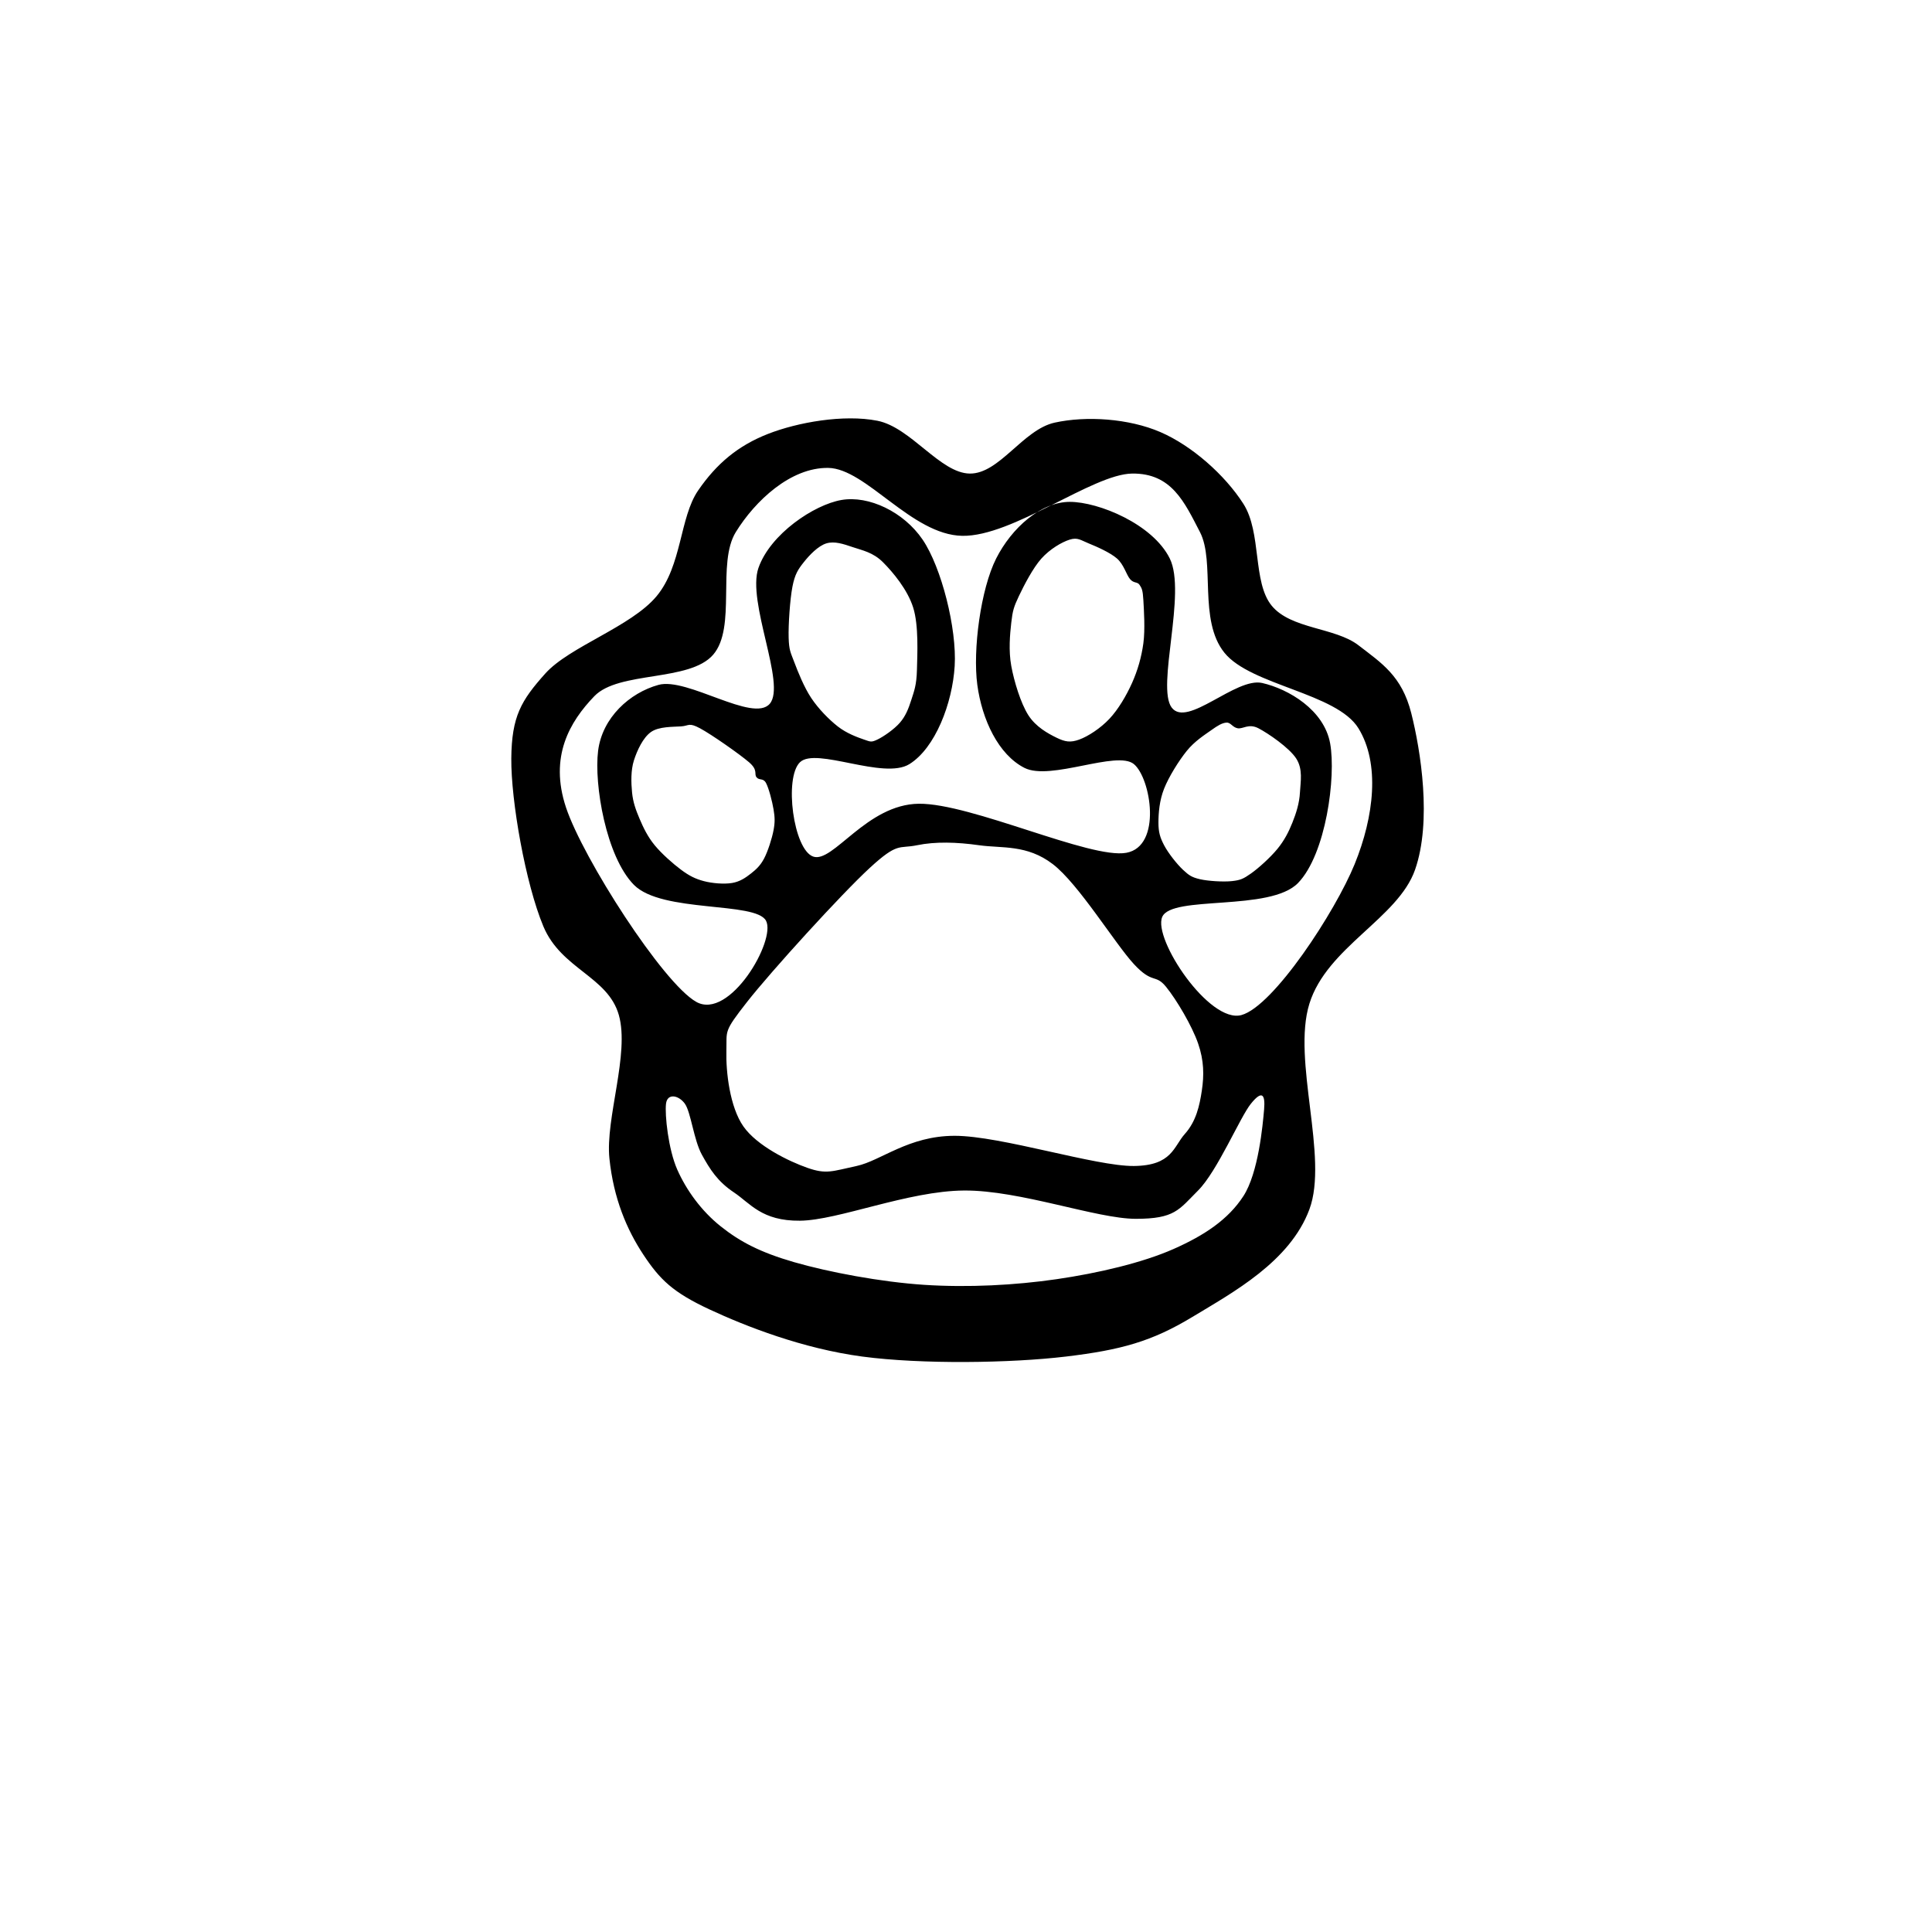
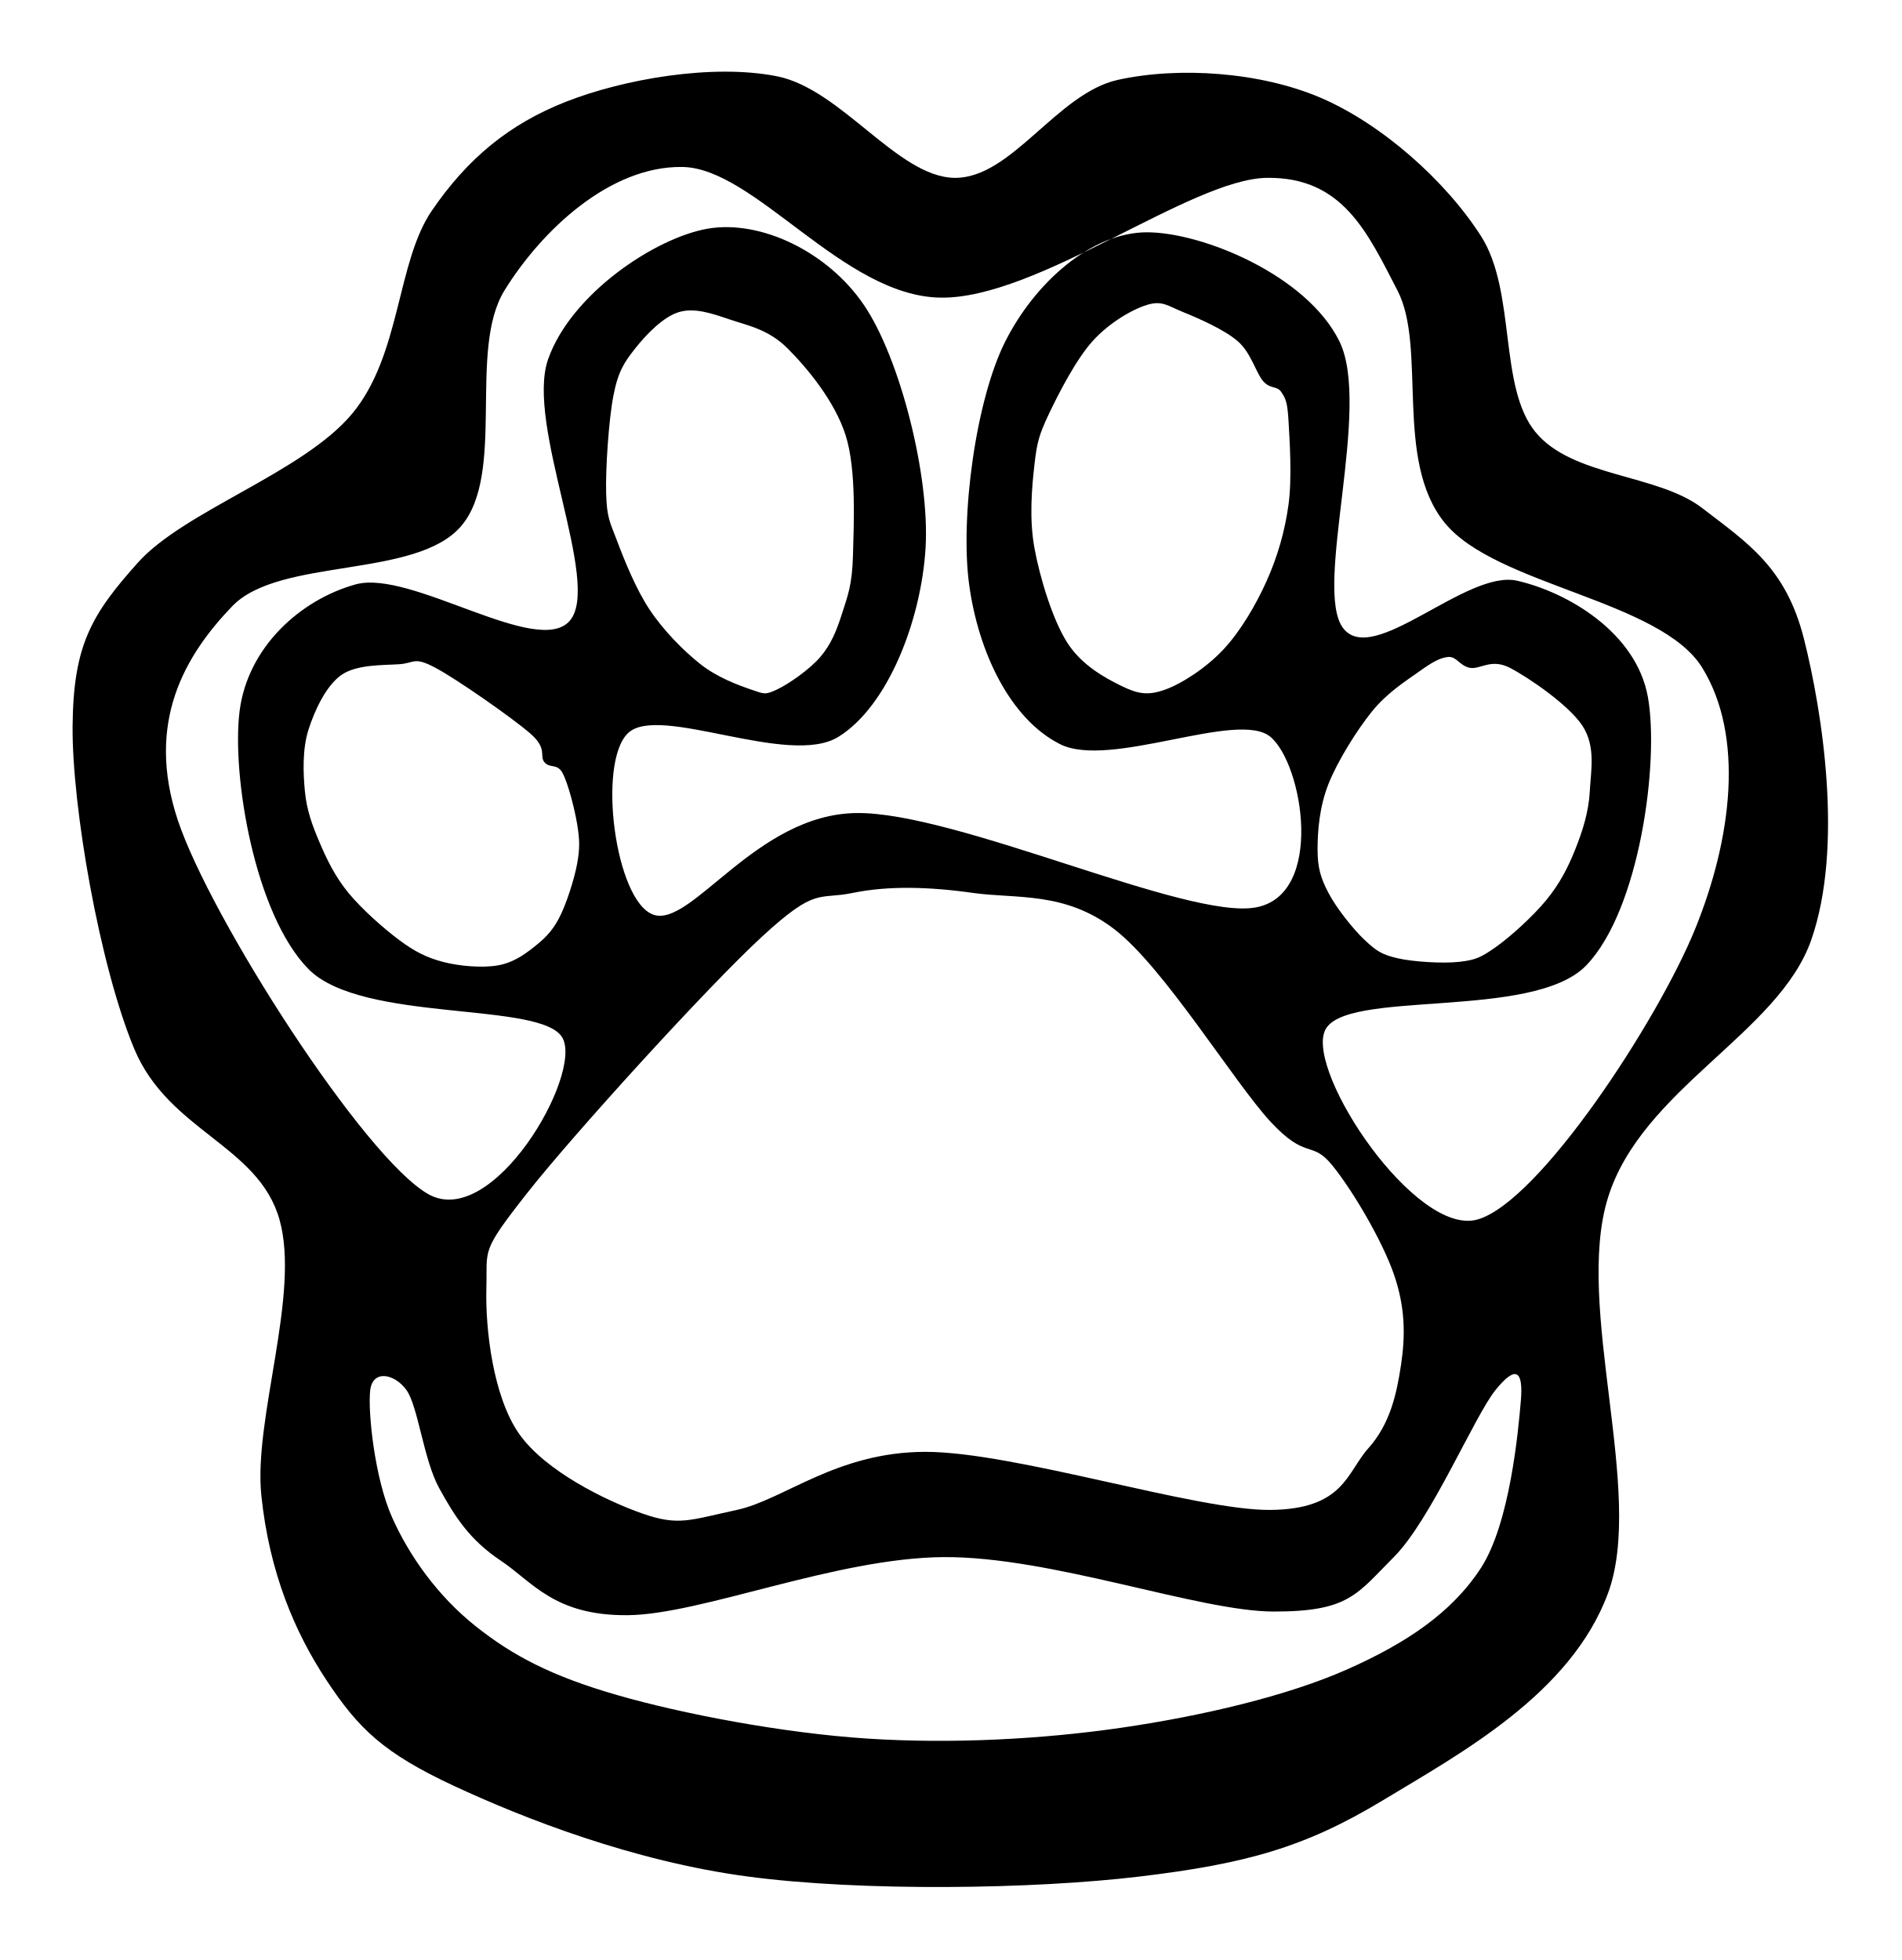
- <svg xmlns="http://www.w3.org/2000/svg" viewBox="0 0 1024 1024">
+ <svg xmlns="http://www.w3.org/2000/svg" viewBox="251 202 524 540">
  <path fill="currentColor" fill-rule="evenodd" clip-rule="evenodd" d="M 407.0,230.0 C 391.2,236.2 379.8,245.7 370.0,260.0 C 360.2,274.3 361.5,299.8 348.0,316.0 C 334.5,332.2 301.8,342.7 289.0,357.0 C 276.2,371.3 271.2,379.7 271.0,402.0 C 270.8,424.3 278.5,468.3 288.0,491.0 C 297.5,513.7 322.2,517.5 328.0,538.0 C 333.8,558.5 320.8,592.8 323.0,614.0 C 325.2,635.2 332.2,651.7 341.0,665.0 C 349.8,678.3 356.7,685.0 376.0,694.0 C 395.3,703.0 425.5,714.8 457.0,719.0 C 488.5,723.2 535.8,722.5 565.0,719.0 C 594.2,715.5 610.5,711.0 632.0,698.0 C 653.5,685.0 683.7,668.7 694.0,641.0 C 704.3,613.3 684.7,562.0 694.0,532.0 C 703.3,502.0 741.0,486.7 750.0,461.0 C 759.0,435.3 753.0,397.8 748.0,378.0 C 743.0,358.2 732.3,351.5 720.0,342.0 C 707.7,332.5 684.2,333.5 674.0,321.0 C 663.8,308.5 668.8,282.3 659.0,267.0 C 649.2,251.7 631.7,236.2 615.0,229.0 C 598.3,221.8 575.8,220.3 559.0,224.0 C 542.2,227.7 529.7,251.2 514.0,251.0 C 498.3,250.8 482.8,226.5 465.0,223.0 C 447.2,219.5 422.8,223.8 407.0,230.0 Z M 353.0,585.0 C 353.7,579.2 359.8,580.5 363.0,585.0 C 366.2,589.5 367.7,604.2 372.0,612.0 C 376.3,619.8 380.3,626.2 389.0,632.0 C 397.7,637.8 403.7,647.2 424.0,647.0 C 444.3,646.8 481.3,631.2 511.0,631.0 C 540.7,630.8 581.3,646.0 602.0,646.0 C 622.7,646.0 624.8,641.2 635.0,631.0 C 645.2,620.8 657.2,592.2 663.0,585.0 C 668.8,577.8 670.7,579.8 670.0,588.0 C 669.3,596.2 667.0,621.7 659.0,634.0 C 651.0,646.3 638.5,654.7 622.0,662.0 C 605.5,669.3 582.0,674.8 560.0,678.0 C 538.0,681.2 513.2,682.5 490.0,681.0 C 466.8,679.5 439.0,674.2 421.0,669.0 C 403.0,663.8 392.3,658.2 382.0,650.0 C 371.7,641.8 363.8,630.8 359.0,620.0 C 354.2,609.2 352.3,590.8 353.0,585.0 Z M 385.0,557.0 C 385.3,546.0 383.3,547.2 396.0,531.0 C 408.7,514.8 446.0,473.8 461.0,460.0 C 476.0,446.2 476.3,450.0 486.0,448.0 C 495.7,446.0 507.0,446.3 519.0,448.0 C 531.0,449.7 544.3,447.5 558.0,458.0 C 571.7,468.5 591.0,500.2 601.0,511.0 C 611.0,521.8 612.3,516.0 618.0,523.0 C 623.7,530.0 631.8,543.8 635.0,553.0 C 638.2,562.2 638.2,570.0 637.0,578.0 C 635.8,586.0 634.0,594.3 628.0,601.0 C 622.0,607.7 621.3,617.8 601.0,618.0 C 580.7,618.2 530.5,602.0 506.0,602.0 C 481.5,602.0 467.0,615.2 454.0,618.0 C 441.0,620.8 438.0,622.5 428.0,619.0 C 418.0,615.5 401.2,607.3 394.0,597.0 C 386.8,586.7 384.7,568.0 385.0,557.0 Z M 345.0,388.0 C 349.2,385.0 356.7,385.3 361.0,385.0 C 365.3,384.7 365.0,382.8 371.0,386.0 C 377.0,389.2 392.0,399.7 397.0,404.0 C 402.0,408.3 399.5,410.2 401.0,412.0 C 402.5,413.8 404.5,412.2 406.0,415.0 C 407.5,417.8 409.3,424.8 410.0,429.0 C 410.7,433.2 410.8,435.7 410.0,440.0 C 409.2,444.3 407.0,451.2 405.0,455.0 C 403.0,458.8 400.8,460.8 398.0,463.0 C 395.2,465.2 392.2,467.3 388.0,468.0 C 383.8,468.7 377.5,468.2 373.0,467.0 C 368.5,465.8 365.3,464.2 361.0,461.0 C 356.7,457.8 350.7,452.5 347.0,448.0 C 343.3,443.5 341.0,438.7 339.0,434.0 C 337.0,429.3 335.5,425.2 335.0,420.0 C 334.5,414.8 334.3,408.3 336.0,403.0 C 337.7,397.7 340.8,391.0 345.0,388.0 Z M 667.0,386.0 C 672.2,388.7 683.3,396.3 687.0,402.0 C 690.7,407.7 689.3,414.3 689.0,420.0 C 688.7,425.7 687.0,431.0 685.0,436.0 C 683.0,441.0 680.7,445.5 677.0,450.0 C 673.3,454.5 667.0,460.2 663.0,463.0 C 659.0,465.8 657.5,466.5 653.0,467.0 C 648.5,467.5 640.3,467.0 636.0,466.0 C 631.7,465.0 630.2,464.0 627.0,461.0 C 623.8,458.0 619.2,452.2 617.0,448.0 C 614.8,443.8 614.0,441.0 614.0,436.0 C 614.0,431.0 614.5,424.3 617.0,418.0 C 619.5,411.7 624.8,403.2 629.0,398.0 C 633.2,392.8 638.5,389.5 642.0,387.0 C 645.5,384.5 647.7,383.2 650.0,383.0 C 652.3,382.8 653.2,385.5 656.0,386.0 C 658.8,386.5 661.8,383.3 667.0,386.0 Z M 438.0,288.0 C 442.3,286.7 447.0,288.3 452.0,290.0 C 457.0,291.7 462.7,292.7 468.0,298.0 C 473.3,303.3 481.0,312.5 484.0,322.0 C 487.0,331.5 486.2,346.8 486.0,355.0 C 485.8,363.2 484.5,366.3 483.0,371.0 C 481.5,375.7 480.0,379.5 477.0,383.0 C 474.0,386.5 468.2,390.5 465.0,392.0 C 461.8,393.5 461.5,393.2 458.0,392.0 C 454.5,390.8 448.7,388.7 444.0,385.0 C 439.3,381.3 433.8,375.7 430.0,370.0 C 426.2,364.3 423.0,356.3 421.0,351.0 C 419.0,345.7 418.2,344.7 418.0,338.0 C 417.8,331.3 418.7,317.7 420.0,311.0 C 421.3,304.3 423.0,301.8 426.0,298.0 C 429.0,294.2 433.7,289.3 438.0,288.0 Z M 567.0,286.0 C 571.2,284.7 572.8,286.3 577.0,288.0 C 581.2,289.7 588.3,292.8 592.0,296.0 C 595.7,299.2 597.0,304.7 599.0,307.0 C 601.0,309.3 602.8,308.2 604.0,310.0 C 605.2,311.8 605.7,312.8 606.0,318.0 C 606.3,323.2 607.0,333.7 606.0,341.0 C 605.0,348.3 603.0,355.3 600.0,362.0 C 597.0,368.7 592.7,376.0 588.0,381.0 C 583.3,386.0 576.7,390.3 572.0,392.0 C 567.3,393.7 564.5,393.2 560.0,391.0 C 555.5,388.8 549.0,385.3 545.0,379.0 C 541.0,372.7 537.5,361.2 536.0,353.0 C 534.5,344.8 535.3,336.2 536.0,330.0 C 536.7,323.8 537.3,321.7 540.0,316.0 C 542.7,310.3 547.5,301.0 552.0,296.0 C 556.5,291.0 562.8,287.3 567.0,286.0 Z M 720.0,386.0 C 731.5,404.7 728.3,432.7 718.0,458.0 C 707.7,483.3 675.0,533.3 658.0,538.0 C 641.0,542.7 611.0,497.7 616.0,486.0 C 621.0,474.3 673.2,483.3 688.0,468.0 C 702.8,452.7 708.2,411.7 705.0,394.0 C 701.8,376.3 683.0,365.2 669.0,362.0 C 655.0,358.8 629.2,386.0 621.0,375.0 C 612.8,364.0 629.0,314.2 620.0,296.0 C 611.0,277.8 582.3,266.0 567.0,266.0 C 551.7,266.0 536.2,279.8 528.0,296.0 C 519.8,312.2 515.5,344.5 518.0,363.0 C 520.5,381.5 529.2,400.0 543.0,407.0 C 556.8,414.0 592.0,397.5 601.0,405.0 C 610.0,412.5 616.0,448.5 597.0,452.0 C 578.0,455.5 514.7,425.7 487.0,426.0 C 459.3,426.3 441.5,457.7 431.0,454.0 C 420.5,450.3 415.5,412.2 424.0,404.0 C 432.5,395.8 468.3,413.5 482.0,405.0 C 495.7,396.5 504.8,372.8 506.0,353.0 C 507.2,333.2 499.0,300.7 489.0,286.0 C 479.0,271.3 460.5,262.5 446.0,265.0 C 431.5,267.5 408.3,283.0 402.0,301.0 C 395.7,319.0 416.8,362.7 408.0,373.0 C 399.2,383.3 364.2,358.8 349.0,363.0 C 333.8,367.2 319.2,380.3 317.0,398.0 C 314.8,415.7 321.2,454.0 336.0,469.0 C 350.8,484.0 400.5,477.7 406.0,488.0 C 411.5,498.3 386.7,541.0 369.0,531.0 C 351.3,521.0 309.0,455.0 300.0,428.0 C 291.0,401.0 302.0,382.5 315.0,369.0 C 328.0,355.5 365.5,361.5 378.0,347.0 C 390.5,332.5 379.8,298.5 390.0,282.0 C 400.2,265.5 419.0,247.7 439.0,248.0 C 459.0,248.3 483.2,283.5 510.0,284.0 C 536.8,284.5 579.0,251.3 600.0,251.0 C 621.0,250.7 627.8,266.2 636.0,282.0 C 644.2,297.8 635.0,328.7 649.0,346.0 C 663.0,363.3 708.5,367.3 720.0,386.0 Z" />
</svg>
